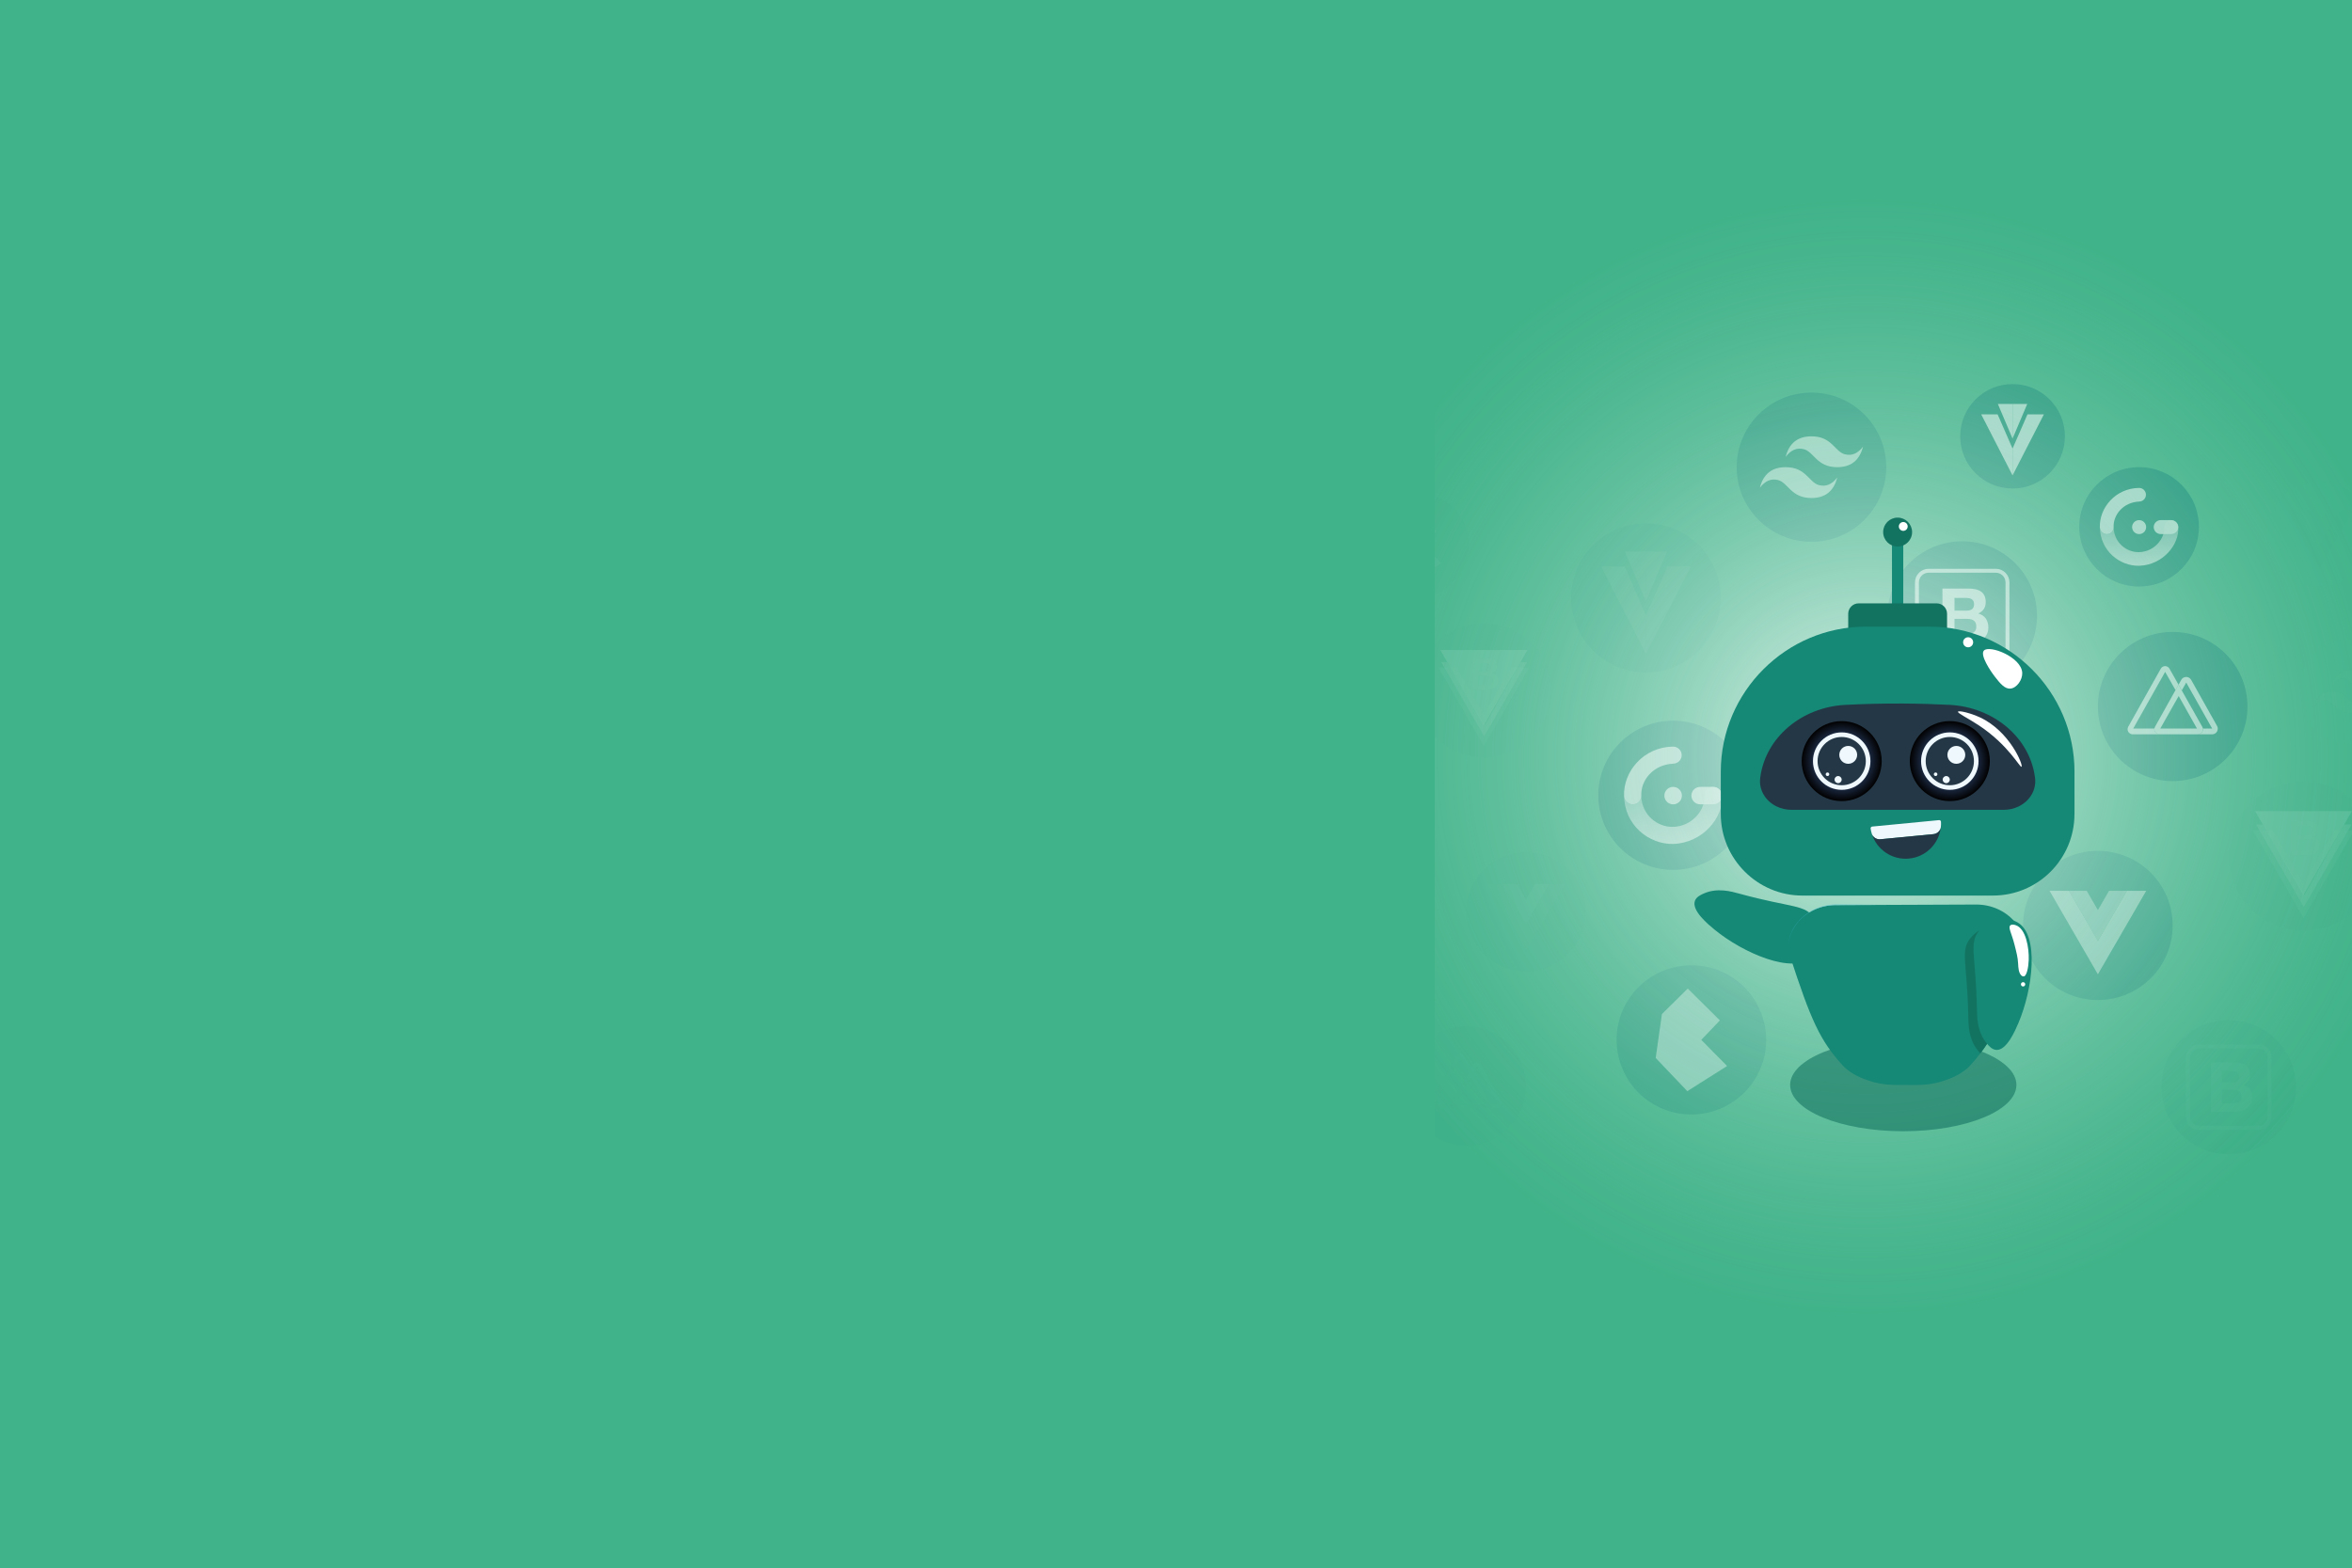
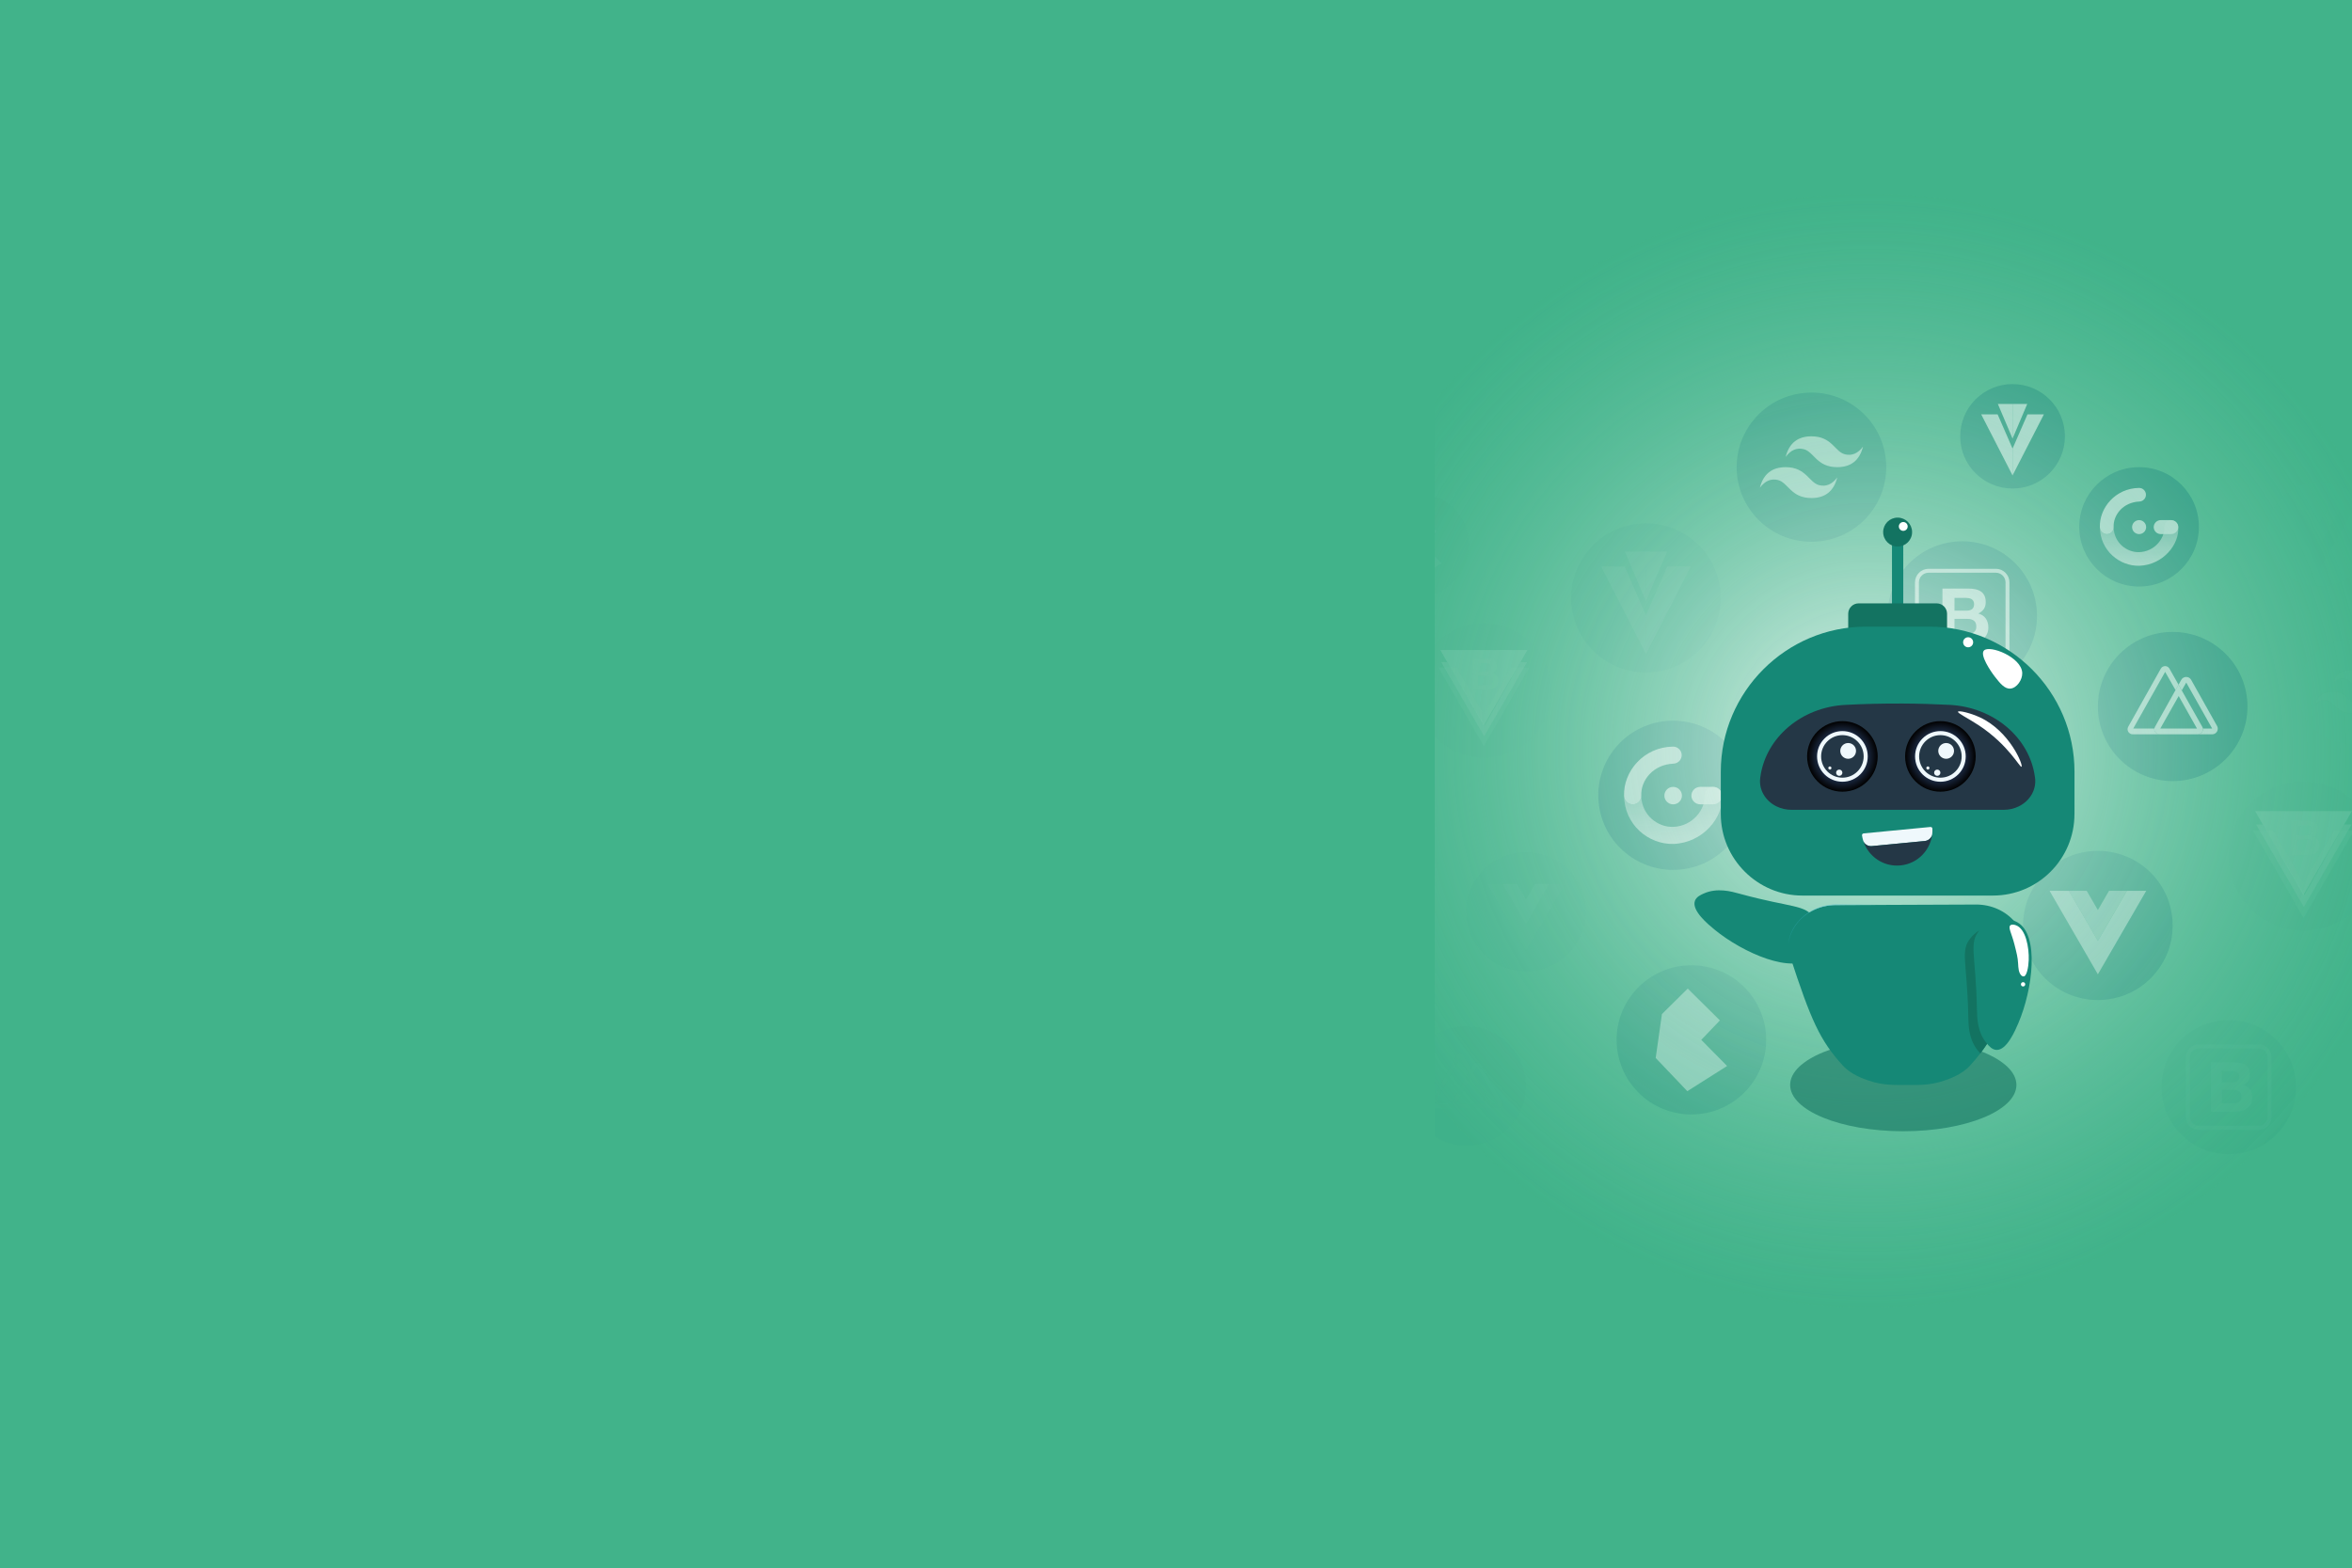
<svg xmlns="http://www.w3.org/2000/svg" width="600" height="400" viewBox="0 0 600 400" fill="none">
  <rect width="600" height="401" fill="#41B38A" />
  <mask id="mask0" mask-type="alpha" maskUnits="userSpaceOnUse" x="366" y="42" width="234" height="312">
    <rect x="366" y="42" width="234" height="312" fill="#C4C4C4" />
  </mask>
  <g mask="url(#mask0)">
    <g opacity="0.9">
      <path opacity="0.9" d="M426.811 221.953C437.347 221.953 445.889 213.431 445.889 202.92C445.889 192.408 437.347 183.886 426.811 183.886C416.274 183.886 407.732 192.408 407.732 202.92C407.732 213.431 416.274 221.953 426.811 221.953Z" fill="#158876" />
      <g opacity="0.9">
        <path opacity="0.9" d="M431.477 203C431.477 201.771 432.485 200.775 433.73 200.775H437.017C438.262 200.775 439.301 201.771 439.301 203C439.301 204.229 438.262 205.225 437.017 205.225H433.73C432.485 205.225 431.477 204.229 431.477 203Z" fill="white" />
        <path opacity="0.9" d="M424.585 203.004C424.585 201.771 425.588 200.775 426.824 200.775C428.06 200.775 429.063 201.771 429.063 203.004C429.063 204.238 428.06 205.234 426.824 205.234C425.588 205.234 424.585 204.233 424.585 203.004Z" fill="white" />
        <path opacity="0.9" fill-rule="evenodd" clip-rule="evenodd" d="M429.001 192.585C429.05 193.787 428.114 194.797 426.91 194.846C421.71 195.061 418.539 199.122 418.692 202.973C418.741 204.175 417.823 205.185 416.618 205.234C415.413 205.283 414.357 204.314 414.307 203.112C414.056 196.83 419.319 190.619 426.731 190.499C427.931 190.454 428.947 191.388 429.001 192.585Z" fill="white" />
        <path opacity="0.9" fill-rule="evenodd" clip-rule="evenodd" d="M414.298 202.884C414.329 210.475 420.576 215.488 426.9 215.331C434.361 215.068 439.749 208.607 439.301 202.844C439.198 201.646 438.132 200.717 436.927 200.775C435.723 200.833 434.796 201.852 434.854 203.049C435.024 206.552 431.782 210.841 426.793 210.98C422.829 211.078 418.866 207.977 418.691 203.152C418.646 204.269 417.759 205.185 416.617 205.23C415.413 205.279 414.356 204.309 414.307 203.107C414.302 203.04 414.302 202.964 414.298 202.884Z" fill="url(#paint0_linear)" />
      </g>
    </g>
    <g opacity="0.8">
      <path opacity="0.8" d="M462.105 138.233C472.642 138.233 481.184 129.712 481.184 119.2C481.184 108.688 472.642 100.167 462.105 100.167C451.569 100.167 443.027 108.688 443.027 119.2C443.027 129.712 451.569 138.233 462.105 138.233Z" fill="#158876" />
      <path opacity="0.8" fill-rule="evenodd" clip-rule="evenodd" d="M455.527 116.578C456.404 113.079 458.599 111.328 462.106 111.328C467.368 111.328 468.026 115.264 470.66 115.921C472.415 116.359 473.951 115.702 475.263 113.95C474.386 117.449 472.191 119.2 468.685 119.2C463.422 119.2 462.764 115.264 460.131 114.607C458.375 114.169 456.839 114.826 455.527 116.578ZM448.948 124.45C449.825 120.952 452.02 119.2 455.527 119.2C460.789 119.2 461.447 123.136 464.081 123.793C465.836 124.231 467.372 123.574 468.685 121.823C467.807 125.321 465.612 127.073 462.106 127.073C456.843 127.073 456.185 123.136 453.552 122.48C451.796 122.046 450.26 122.703 448.948 124.45Z" fill="white" />
    </g>
    <g opacity="0.9">
      <path opacity="0.9" d="M500.567 176.179C511.104 176.179 519.645 167.658 519.645 157.146C519.645 146.634 511.104 138.113 500.567 138.113C490.03 138.113 481.489 146.634 481.489 157.146C481.489 167.658 490.03 176.179 500.567 176.179Z" fill="#158876" />
      <g opacity="0.9">
        <path opacity="0.9" d="M489.017 165.698C489.017 167.337 490.352 168.669 491.995 168.669H509.134C510.778 168.669 512.113 167.337 512.113 165.698V148.599C512.113 146.959 510.778 145.628 509.134 145.628H491.995C490.352 145.628 489.017 146.959 489.017 148.599V165.698Z" stroke="white" stroke-miterlimit="10" />
        <path opacity="0.9" d="M498.596 155.819V152.557H501.476C501.749 152.557 502.014 152.58 502.269 152.624C502.524 152.669 502.748 152.75 502.945 152.87C503.142 152.986 503.299 153.152 503.415 153.357C503.532 153.567 503.59 153.831 503.59 154.157C503.59 154.742 503.415 155.167 503.062 155.426C502.708 155.685 502.26 155.814 501.709 155.814H498.596V155.819ZM495.52 150.172V164.12H502.296C502.923 164.12 503.532 164.044 504.127 163.888C504.723 163.732 505.251 163.49 505.713 163.164C506.174 162.838 506.546 162.418 506.819 161.904C507.092 161.39 507.231 160.783 507.231 160.077C507.231 159.206 507.02 158.459 506.595 157.838C506.17 157.217 505.529 156.788 504.665 156.538C505.292 156.239 505.767 155.855 506.085 155.386C506.403 154.916 506.564 154.331 506.564 153.625C506.564 152.973 506.456 152.428 506.241 151.986C506.026 151.543 505.722 151.186 505.332 150.922C504.942 150.659 504.472 150.462 503.921 150.346C503.375 150.23 502.766 150.172 502.099 150.172H495.52ZM498.596 161.739V157.91H501.946C502.614 157.91 503.147 158.062 503.554 158.37C503.957 158.678 504.163 159.188 504.163 159.903C504.163 160.269 504.101 160.568 503.975 160.801C503.85 161.033 503.684 161.221 503.474 161.359C503.263 161.498 503.021 161.591 502.748 161.654C502.475 161.712 502.188 161.743 501.888 161.743H498.596V161.739Z" fill="white" />
      </g>
    </g>
    <g opacity="0.4">
      <path opacity="0.4" d="M419.887 171.591C430.424 171.591 438.965 163.069 438.965 152.557C438.965 142.046 430.424 133.524 419.887 133.524C409.35 133.524 400.808 142.046 400.808 152.557C400.808 163.069 409.35 171.591 419.887 171.591Z" fill="#158876" />
      <g opacity="0.4">
        <path opacity="0.4" d="M419.887 140.758H414.53L419.887 153.393" fill="white" />
        <path opacity="0.4" d="M419.887 140.758H425.248L419.887 153.393" fill="white" />
        <path opacity="0.4" d="M419.887 157.039V166.81L408.458 144.547H414.445" fill="white" />
        <path opacity="0.4" d="M419.887 157.039V166.81L431.316 144.547H425.333" fill="white" />
      </g>
    </g>
    <g opacity="0.9">
      <path opacity="0.9" d="M554.251 199.301C564.788 199.301 573.329 190.779 573.329 180.267C573.329 169.756 564.788 161.234 554.251 161.234C543.714 161.234 535.173 169.756 535.173 180.267C535.173 190.779 543.714 199.301 554.251 199.301Z" fill="#158876" />
      <g opacity="0.9">
        <path opacity="0.9" d="M565.586 185.249L558.958 173.445C558.411 172.484 557.001 172.484 556.454 173.445L555.747 174.705L556.571 176.166L557.717 174.164L564.328 185.888H561.972C562.093 186.634 561.448 187.367 560.525 187.367H564.337C565.42 187.362 566.11 186.183 565.586 185.249Z" fill="white" />
        <path opacity="0.9" d="M549.584 185.888H544.192L552.334 171.434L554.981 176.085L555.751 174.709L553.436 170.608C552.943 169.737 551.712 169.741 551.224 170.612L542.911 185.437C542.423 186.304 543.068 187.367 544.08 187.367H551.035C550.108 187.362 549.459 186.634 549.584 185.888Z" fill="white" />
        <path opacity="0.9" d="M561.967 185.888C561.945 185.754 561.9 185.62 561.829 185.49L556.571 176.166L555.747 174.705L554.977 176.081L549.723 185.49C549.652 185.62 549.607 185.754 549.584 185.884C549.464 186.63 550.108 187.362 551.031 187.362H551.291H560.521C561.444 187.362 562.088 186.634 561.967 185.888ZM551.094 185.888L555.787 177.596L560.454 185.888H551.094Z" fill="white" />
      </g>
    </g>
    <g opacity="0.8">
      <path opacity="0.8" d="M535.173 255.167C545.709 255.167 554.251 246.646 554.251 236.134C554.251 225.622 545.709 217.101 535.173 217.101C524.636 217.101 516.094 225.622 516.094 236.134C516.094 246.646 524.636 255.167 535.173 255.167Z" fill="#158876" />
      <g opacity="0.8">
        <path opacity="0.8" d="M542.571 227.296L535.172 240.075L527.778 227.296H522.848L535.172 248.595L547.502 227.296H542.571Z" fill="white" />
        <g opacity="0.8">
          <path opacity="0.8" d="M538.021 227.296L535.172 232.216L532.324 227.296H527.774L535.168 240.075L542.562 227.296H538.021Z" fill="white" />
        </g>
      </g>
    </g>
    <g opacity="0.2">
      <path opacity="0.2" d="M587.634 237.461C598.17 237.461 606.712 228.939 606.712 218.428C606.712 207.916 598.17 199.394 587.634 199.394C577.097 199.394 568.555 207.916 568.555 218.428C568.555 228.939 577.097 237.461 587.634 237.461Z" fill="#158876" />
      <path opacity="0.5" fill-rule="evenodd" clip-rule="evenodd" d="M597.997 210.376L587.876 228.364L577.248 210.376H575.533L587.714 231.416L599.887 210.376H597.997Z" fill="white" />
      <path opacity="0.69" d="M575.282 206.954H599.976L587.589 228.36L575.282 206.954Z" fill="white" />
      <path opacity="0.2" fill-rule="evenodd" clip-rule="evenodd" d="M595.386 211.9L587.643 225.29L579.886 211.9H574.722L587.638 234.213L600.541 211.9H595.386Z" fill="white" />
      <path opacity="0.2" fill-rule="evenodd" clip-rule="evenodd" d="M584.427 209.429H588.717C589.501 209.429 590.133 209.608 590.616 209.97C591.096 210.323 591.324 210.868 591.324 211.596C591.324 212.052 591.221 212.427 591.006 212.745C590.791 213.062 590.473 213.299 590.07 213.477V213.504C590.612 213.616 591.019 213.87 591.311 214.273C591.588 214.666 591.727 215.171 591.727 215.76C591.727 216.113 591.664 216.431 591.539 216.734C591.414 217.038 591.221 217.288 590.957 217.503C590.692 217.731 590.361 217.896 589.945 218.021C589.542 218.16 589.044 218.222 588.476 218.222H584.427V209.429ZM585.972 213.115H588.489C588.856 213.115 589.174 213.004 589.412 212.798C589.662 212.584 589.779 212.28 589.779 211.891C589.779 211.449 589.676 211.136 589.452 210.944C589.237 210.765 588.91 210.68 588.489 210.68H585.972V213.115ZM585.972 216.962H588.704C589.174 216.962 589.537 216.837 589.792 216.596C590.043 216.355 590.186 216.015 590.186 215.573C590.186 215.13 590.061 214.804 589.792 214.563C589.528 214.322 589.174 214.21 588.704 214.21H585.972V216.962Z" fill="white" />
    </g>
    <g opacity="0.7">
      <path opacity="0.7" d="M431.477 284.36C442.014 284.36 450.556 275.839 450.556 265.327C450.556 254.815 442.014 246.294 431.477 246.294C420.94 246.294 412.399 254.815 412.399 265.327C412.399 275.839 420.94 284.36 431.477 284.36Z" fill="#158876" />
      <path opacity="0.7" d="M423.962 258.746L430.546 252.241L438.746 260.359L433.999 265.327L440.582 271.989L430.438 278.414L422.372 269.943L423.962 258.746Z" fill="white" />
    </g>
    <g opacity="0.2">
      <path opacity="0.2" d="M378.541 193.309C388.024 193.309 395.712 185.64 395.712 176.179C395.712 166.719 388.024 159.049 378.541 159.049C369.058 159.049 361.37 166.719 361.37 176.179C361.37 185.64 369.058 193.309 378.541 193.309Z" fill="#158876" />
      <path opacity="0.5" fill-rule="evenodd" clip-rule="evenodd" d="M387.865 168.932L378.756 185.119L369.19 168.932H367.649L378.613 187.867L389.567 168.932H387.865Z" fill="white" />
      <path opacity="0.69" d="M367.421 165.854H389.648L378.501 185.119L367.421 165.854Z" fill="white" />
      <path opacity="0.2" fill-rule="evenodd" clip-rule="evenodd" d="M385.514 170.308L378.545 182.363L371.563 170.308H366.919L378.545 190.392L390.158 170.308H385.514Z" fill="white" />
      <path opacity="0.2" fill-rule="evenodd" clip-rule="evenodd" d="M375.652 168.079H379.513C380.22 168.079 380.789 168.24 381.219 168.566C381.654 168.883 381.855 169.375 381.855 170.031C381.855 170.442 381.766 170.782 381.569 171.063C381.376 171.349 381.089 171.564 380.727 171.72V171.743C381.215 171.845 381.582 172.073 381.842 172.435C382.093 172.788 382.218 173.244 382.218 173.775C382.218 174.093 382.16 174.379 382.048 174.651C381.936 174.924 381.761 175.152 381.524 175.344C381.286 175.549 380.991 175.697 380.615 175.808C380.252 175.933 379.804 175.992 379.293 175.992H375.648V168.079H375.652ZM377.041 171.399H379.307C379.638 171.399 379.92 171.296 380.14 171.113C380.368 170.92 380.471 170.648 380.471 170.295C380.471 169.897 380.382 169.611 380.176 169.442C379.983 169.281 379.688 169.205 379.311 169.205H377.045V171.399H377.041ZM377.041 174.861H379.499C379.92 174.861 380.252 174.749 380.48 174.531C380.709 174.312 380.834 174.008 380.834 173.61C380.834 173.212 380.722 172.918 380.48 172.703C380.243 172.489 379.92 172.386 379.499 172.386H377.041V174.861Z" fill="white" />
    </g>
    <g opacity="0.3">
      <path opacity="0.3" d="M568.555 294.516C578.039 294.516 585.726 286.847 585.726 277.386C585.726 267.925 578.039 260.256 568.555 260.256C559.072 260.256 551.385 267.925 551.385 277.386C551.385 286.847 559.072 294.516 568.555 294.516Z" fill="#158876" />
      <g opacity="0.3">
        <path opacity="0.3" d="M558.165 285.08C558.165 286.559 559.366 287.752 560.844 287.752H576.268C577.75 287.752 578.946 286.554 578.946 285.08V269.692C578.946 268.214 577.746 267.021 576.268 267.021H560.844C559.361 267.021 558.165 268.218 558.165 269.692V285.08Z" stroke="white" stroke-miterlimit="10" />
        <path opacity="0.3" d="M566.782 276.189V273.253H569.375C569.621 273.253 569.859 273.276 570.087 273.316C570.316 273.356 570.517 273.432 570.696 273.535C570.871 273.642 571.014 273.785 571.117 273.973C571.225 274.16 571.274 274.402 571.274 274.692C571.274 275.219 571.117 275.599 570.799 275.836C570.481 276.068 570.078 276.189 569.581 276.189H566.782ZM564.014 271.109V283.663H570.114C570.678 283.663 571.229 283.592 571.762 283.453C572.295 283.315 572.774 283.096 573.191 282.801C573.607 282.506 573.939 282.131 574.185 281.666C574.431 281.202 574.557 280.657 574.557 280.022C574.557 279.236 574.364 278.566 573.984 278.007C573.603 277.449 573.021 277.06 572.246 276.837C572.81 276.568 573.236 276.22 573.522 275.8C573.809 275.38 573.952 274.848 573.952 274.218C573.952 273.633 573.854 273.142 573.661 272.739C573.468 272.342 573.195 272.02 572.841 271.779C572.488 271.538 572.067 271.368 571.574 271.261C571.081 271.153 570.535 271.104 569.935 271.104H564.014V271.109ZM566.782 281.519V278.074H569.796C570.396 278.074 570.875 278.213 571.243 278.485C571.605 278.762 571.789 279.222 571.789 279.866C571.789 280.192 571.735 280.464 571.623 280.674C571.511 280.884 571.364 281.054 571.175 281.175C570.987 281.3 570.768 281.385 570.522 281.438C570.275 281.492 570.016 281.519 569.747 281.519H566.782Z" fill="white" />
      </g>
    </g>
    <g opacity="0.9">
      <path opacity="0.9" d="M545.684 149.653C554.113 149.653 560.946 142.836 560.946 134.427C560.946 126.017 554.113 119.2 545.684 119.2C537.254 119.2 530.421 126.017 530.421 134.427C530.421 142.836 537.254 149.653 545.684 149.653Z" fill="#158876" />
      <g opacity="0.9">
        <path opacity="0.9" d="M549.419 134.489C549.419 133.506 550.225 132.707 551.223 132.707H553.852C554.847 132.707 555.68 133.502 555.68 134.489C555.68 135.472 554.847 136.272 553.852 136.272H551.223C550.225 136.272 549.419 135.477 549.419 134.489Z" fill="white" />
        <path opacity="0.9" d="M543.901 134.494C543.901 133.511 544.703 132.711 545.693 132.711C546.682 132.711 547.484 133.511 547.484 134.494C547.484 135.477 546.682 136.276 545.693 136.276C544.703 136.276 543.901 135.477 543.901 134.494Z" fill="white" />
        <path opacity="0.9" fill-rule="evenodd" clip-rule="evenodd" d="M547.435 126.161C547.476 127.122 546.728 127.93 545.765 127.971C541.604 128.145 539.069 131.389 539.19 134.476C539.231 135.436 538.496 136.245 537.533 136.285C536.57 136.326 535.724 135.548 535.684 134.588C535.482 129.561 539.692 124.593 545.621 124.499C546.58 124.454 547.395 125.201 547.435 126.161Z" fill="white" />
        <path opacity="0.9" fill-rule="evenodd" clip-rule="evenodd" d="M535.674 134.4C535.697 140.472 540.699 144.484 545.755 144.359C551.725 144.144 556.033 138.979 555.675 134.369C555.59 133.412 554.739 132.666 553.776 132.715C552.813 132.76 552.07 133.578 552.115 134.538C552.249 137.34 549.656 140.776 545.666 140.883C542.495 140.959 539.324 138.479 539.185 134.623C539.149 135.517 538.442 136.25 537.528 136.285C536.565 136.326 535.719 135.548 535.679 134.588C535.679 134.525 535.674 134.462 535.674 134.4Z" fill="url(#paint1_linear)" />
      </g>
    </g>
    <g opacity="0.25">
      <path opacity="0.25" d="M389.285 247.867C397.715 247.867 404.548 241.049 404.548 232.64C404.548 224.231 397.715 217.413 389.285 217.413C380.856 217.413 374.022 224.231 374.022 232.64C374.022 241.049 380.856 247.867 389.285 247.867Z" fill="#158876" />
      <g opacity="0.25">
        <path opacity="0.25" d="M395.201 225.567L389.285 235.79L383.369 225.567H379.424L389.285 242.608L399.147 225.567H395.201Z" fill="white" />
        <g opacity="0.8">
          <path opacity="0.8" d="M391.565 225.567L389.285 229.504L387.006 225.567H383.365L389.281 235.79L395.197 225.567H391.565Z" fill="white" />
        </g>
      </g>
    </g>
    <g opacity="0.2">
      <path opacity="0.2" d="M374.022 292.295C382.452 292.295 389.285 285.478 389.285 277.069C389.285 268.659 382.452 261.842 374.022 261.842C365.593 261.842 358.76 268.659 358.76 277.069C358.76 285.478 365.593 292.295 374.022 292.295Z" fill="#158876" />
      <g opacity="0.2">
        <path opacity="0.2" d="M383.087 281.054L377.784 271.614C377.35 270.845 376.217 270.845 375.782 271.614L375.214 272.623L375.872 273.789L376.79 272.19L382.079 281.568H380.194C380.292 282.167 379.773 282.748 379.038 282.748H382.088C382.957 282.748 383.508 281.8 383.087 281.054Z" fill="white" />
        <path opacity="0.2" d="M370.287 281.564H365.975L372.486 270.001L374.605 273.722L375.218 272.623L373.364 269.339C372.97 268.642 371.985 268.647 371.595 269.344L364.945 281.202C364.555 281.899 365.07 282.748 365.881 282.748H371.443C370.704 282.748 370.189 282.162 370.287 281.564Z" fill="white" />
        <path opacity="0.2" d="M380.194 281.564C380.176 281.456 380.14 281.349 380.082 281.246L375.872 273.789L375.214 272.623L374.6 273.722L370.395 281.246C370.337 281.349 370.301 281.456 370.283 281.564C370.184 282.162 370.704 282.743 371.438 282.743H371.644H379.029C379.773 282.743 380.292 282.162 380.194 281.564ZM371.496 281.564L375.249 274.929L378.98 281.564H371.496Z" fill="white" />
      </g>
    </g>
    <g opacity="0.1">
      <path opacity="0.1" d="M599.645 189.766C607.021 189.766 613 183.801 613 176.443C613 169.085 607.021 163.12 599.645 163.12C592.269 163.12 586.29 169.085 586.29 176.443C586.29 183.801 592.269 189.766 599.645 189.766Z" fill="#158876" />
      <path opacity="0.1" fill-rule="evenodd" clip-rule="evenodd" d="M595.037 174.602C595.65 172.154 597.186 170.925 599.64 170.925C603.326 170.925 603.788 173.682 605.628 174.142C606.855 174.45 607.93 173.99 608.853 172.766C608.239 175.214 606.703 176.443 604.249 176.443C600.563 176.443 600.102 173.686 598.261 173.226C597.034 172.918 595.959 173.378 595.037 174.602ZM590.433 180.115C591.046 177.667 592.582 176.438 595.037 176.438C598.722 176.438 599.184 179.195 601.024 179.655C602.251 179.963 603.326 179.503 604.249 178.279C603.635 180.727 602.099 181.956 599.645 181.956C595.959 181.956 595.498 179.199 593.657 178.739C592.43 178.431 591.355 178.891 590.433 180.115Z" fill="white" />
    </g>
    <g opacity="0.1">
      <path opacity="0.1" d="M591.727 149.609C599.103 149.609 605.082 143.644 605.082 136.285C605.082 128.927 599.103 122.962 591.727 122.962C584.351 122.962 578.372 128.927 578.372 136.285C578.372 143.644 584.351 149.609 591.727 149.609Z" fill="#158876" />
      <g opacity="0.1">
        <path opacity="0.1" d="M596.904 130.093L591.727 139.042L586.55 130.093H583.102L591.727 145.007L600.357 130.093H596.904Z" fill="white" />
        <g opacity="0.8">
          <path opacity="0.8" d="M593.72 130.093L591.727 133.538L589.734 130.093H586.55L591.727 139.038L596.904 130.093H593.72Z" fill="white" />
        </g>
      </g>
    </g>
    <g opacity="0.9">
      <path opacity="0.9" d="M513.407 124.647C520.783 124.647 526.762 118.682 526.762 111.323C526.762 103.965 520.783 98 513.407 98C506.031 98 500.052 103.965 500.052 111.323C500.052 118.682 506.031 124.647 513.407 124.647Z" fill="#158876" />
      <g opacity="0.9">
        <path opacity="0.9" d="M513.407 103.067H509.654L513.407 111.909" fill="white" />
        <path opacity="0.9" d="M513.407 103.067H517.156L513.407 111.909" fill="white" />
        <path opacity="0.9" d="M513.407 114.46V121.305L505.404 105.721H509.596" fill="white" />
        <path opacity="0.9" d="M513.407 114.464V121.305L521.406 105.721H517.214" fill="white" />
      </g>
    </g>
    <g opacity="0.3">
      <path opacity="0.15" d="M361.371 152.365C368.746 152.365 374.725 146.4 374.725 139.042C374.725 131.684 368.746 125.719 361.371 125.719C353.995 125.719 348.016 131.684 348.016 139.042C348.016 146.4 353.995 152.365 361.371 152.365Z" fill="#158876" />
      <path opacity="0.15" d="M356.108 134.431L360.717 129.878L366.458 135.562L363.135 139.042L367.743 143.702L360.641 148.201L354.998 142.272L356.108 134.431Z" fill="white" />
    </g>
-     <path opacity="0.81" d="M476.255 335.167C554.725 335.167 618.338 271.554 618.338 193.083C618.338 114.613 554.725 51 476.255 51C397.784 51 334.171 114.613 334.171 193.083C334.171 271.554 397.784 335.167 476.255 335.167Z" fill="url(#paint2_radial)" />
-     <path d="M485.527 137.023H482.648V155.933H485.527V137.023Z" fill="#158876" />
-     <path d="M487.779 135.76C487.779 137.798 486.127 139.45 484.089 139.45C482.052 139.45 480.399 137.798 480.399 135.76C480.399 133.722 482.052 132.07 484.089 132.07C486.127 132.07 487.779 133.722 487.779 135.76Z" fill="#137361" />
-     <path d="M486.653 134.322C486.653 134.946 486.151 135.448 485.527 135.448C484.904 135.448 484.401 134.946 484.401 134.322C484.401 133.699 484.904 133.196 485.527 133.196C486.151 133.196 486.653 133.699 486.653 134.322Z" fill="white" />
-     <path d="M495.966 157.628C495.873 157.639 495.814 157.102 495.366 156.268C495.366 156.268 495.156 155.878 494.914 155.547C494.139 154.483 491.52 154.506 491.314 154.506C487.23 154.541 484.604 154.284 484.604 154.308C484.604 154.327 486.521 154.288 487.924 154.261C491.882 154.179 494.24 153.969 495.253 155.029C495.674 155.469 495.884 156.042 495.884 156.042C496.173 156.821 496.075 157.612 495.966 157.628Z" fill="white" />
-     <path opacity="0.59" d="M485.531 288.641C501.471 288.641 514.393 283.352 514.393 276.827C514.393 270.302 501.471 265.013 485.531 265.013C469.591 265.013 456.669 270.302 456.669 276.827C456.669 283.352 469.591 288.641 485.531 288.641Z" fill="#137361" />
-     <path d="M443.729 228.023C457.269 231.732 460.465 230.692 462.88 234.323C463.157 234.74 464.572 236.868 464.287 239.603C464.061 241.781 462.849 243.461 462.086 244.201C457.449 248.69 444.687 243.2 437.378 237.191C435.784 235.882 431.509 232.367 432.37 229.874C432.725 228.853 433.82 228.342 434.607 227.992C438.083 226.429 441.687 227.462 443.729 228.023Z" fill="#158876" />
-     <path d="M494.041 166.375H474.142C472.672 166.375 471.484 165.187 471.484 163.718V156.607C471.484 155.138 472.672 153.949 474.142 153.949H494.041C495.51 153.949 496.699 155.138 496.699 156.607V163.718C496.695 165.187 495.506 166.375 494.041 166.375Z" fill="#137361" />
-     <path d="M529.2 207.706C529.2 219.193 519.887 228.506 508.4 228.506H459.779C448.338 228.506 438.979 219.146 438.979 207.706V196.901C438.979 176.545 455.633 159.891 475.988 159.891H492.198C512.554 159.891 529.208 176.545 529.208 196.901V207.706H529.2Z" fill="#158876" />
-     <path d="M515.009 205.738C513.828 206.323 512.503 206.627 511.159 206.627H457.016C455.672 206.627 454.347 206.323 453.166 205.738C450.267 204.304 448.631 201.409 449.04 198.44L449.071 198.226C450.458 188.169 459.568 180.434 470.736 179.854C475.462 179.608 480.419 179.479 485.59 179.511C489.642 179.534 493.558 179.655 497.33 179.846C508.54 180.422 517.717 188.126 519.108 198.222C519.119 198.296 519.127 198.366 519.139 198.44C519.548 201.409 517.908 204.304 515.009 205.738Z" fill="#243746" />
-     <path d="M469.82 204.41C475.459 204.41 480.029 199.839 480.029 194.201C480.029 188.562 475.459 183.992 469.82 183.992C464.182 183.992 459.611 188.562 459.611 194.201C459.611 199.839 464.182 204.41 469.82 204.41Z" fill="url(#paint3_radial)" />
-     <path d="M469.82 201.53C473.868 201.53 477.15 198.249 477.15 194.201C477.15 190.153 473.868 186.871 469.82 186.871C465.772 186.871 462.491 190.153 462.491 194.201C462.491 198.249 465.772 201.53 469.82 201.53Z" fill="#EFF8FC" />
-     <path d="M469.82 200.357C473.22 200.357 475.977 197.601 475.977 194.201C475.977 190.8 473.22 188.044 469.82 188.044C466.42 188.044 463.664 190.8 463.664 194.201C463.664 197.601 466.42 200.357 469.82 200.357Z" fill="#243746" />
-     <path d="M473.764 192.607C473.764 193.865 472.743 194.886 471.484 194.886C470.225 194.886 469.205 193.865 469.205 192.607C469.205 191.348 470.225 190.327 471.484 190.327C472.743 190.324 473.764 191.344 473.764 192.607Z" fill="#EFF8FC" />
-     <path d="M468.908 199.827C469.41 199.827 469.816 199.421 469.816 198.919C469.816 198.418 469.41 198.011 468.908 198.011C468.407 198.011 468 198.418 468 198.919C468 199.421 468.407 199.827 468.908 199.827Z" fill="#EFF8FC" />
-     <path d="M466.652 197.556C466.652 197.805 466.45 198.011 466.196 198.011C465.947 198.011 465.741 197.809 465.741 197.556C465.741 197.306 465.943 197.1 466.196 197.1C466.45 197.1 466.652 197.302 466.652 197.556Z" fill="#EFF8FC" />
-     <path d="M497.4 204.41C503.038 204.41 507.609 199.839 507.609 194.201C507.609 188.562 503.038 183.992 497.4 183.992C491.762 183.992 487.191 188.562 487.191 194.201C487.191 199.839 491.762 204.41 497.4 204.41Z" fill="url(#paint4_radial)" />
-     <path d="M497.4 201.53C501.448 201.53 504.73 198.249 504.73 194.201C504.73 190.153 501.448 186.871 497.4 186.871C493.352 186.871 490.071 190.153 490.071 194.201C490.071 198.249 493.352 201.53 497.4 201.53Z" fill="#EFF8FC" />
-     <path d="M497.4 200.357C500.8 200.357 503.557 197.601 503.557 194.201C503.557 190.8 500.8 188.044 497.4 188.044C494 188.044 491.244 190.8 491.244 194.201C491.244 197.601 494 200.357 497.4 200.357Z" fill="#243746" />
-     <path d="M501.344 192.607C501.344 193.865 500.323 194.886 499.064 194.886C497.805 194.886 496.785 193.865 496.785 192.607C496.785 191.348 497.805 190.327 499.064 190.327C500.323 190.324 501.344 191.344 501.344 192.607Z" fill="#EFF8FC" />
-     <path d="M496.492 199.827C496.994 199.827 497.4 199.421 497.4 198.919C497.4 198.418 496.994 198.011 496.492 198.011C495.991 198.011 495.584 198.418 495.584 198.919C495.584 199.421 495.991 199.827 496.492 199.827Z" fill="#EFF8FC" />
-     <path d="M494.236 197.556C494.236 197.805 494.034 198.011 493.78 198.011C493.531 198.011 493.324 197.809 493.324 197.556C493.324 197.306 493.527 197.1 493.78 197.1C494.03 197.1 494.236 197.302 494.236 197.556Z" fill="#EFF8FC" />
-     <path d="M515.877 171.729C515.928 173.451 514.521 175.513 512.908 175.692C511.396 175.856 510.192 174.313 508.946 172.723C507.718 171.152 505.037 167.123 506.105 165.986C507.516 164.478 515.761 167.665 515.877 171.729Z" fill="white" />
-     <path d="M502.076 165.16C502.784 165.16 503.358 164.586 503.358 163.878C503.358 163.17 502.784 162.596 502.076 162.596C501.368 162.596 500.794 163.17 500.794 163.878C500.794 164.586 501.368 165.16 502.076 165.16Z" fill="white" />
-     <path d="M515.694 195.638C515.281 195.931 512.413 190.082 504.71 185.013C502.002 183.232 499.329 181.962 499.489 181.591C499.648 181.217 502.66 181.915 505.072 183.033C512.749 186.598 516.185 195.296 515.694 195.638Z" fill="white" />
-     <path d="M495.117 211.006C495.015 211.984 494.201 212.737 493.223 212.834L479.698 214.139C478.72 214.233 477.777 213.652 477.493 212.709C477.364 212.292 477.267 211.86 477.2 211.416C477.181 211.295 477.216 211.17 477.29 211.069C477.368 210.971 477.481 210.909 477.602 210.897L494.665 209.253C494.785 209.241 494.906 209.28 495 209.362C495.093 209.444 495.148 209.557 495.152 209.678C495.175 210.126 495.163 210.57 495.117 211.006Z" fill="#EFF8FC" />
-     <path d="M495.117 211.01C494.684 215.203 491.353 218.651 486.996 219.065C482.702 219.481 478.821 216.816 477.547 212.873C477.886 213.715 478.775 214.229 479.698 214.135L493.227 212.834C494.205 212.737 495.015 211.984 495.117 211.01Z" fill="#243746" />
-     <path d="M516.427 241.384C516.427 241.509 516.427 241.626 516.423 241.742C516.38 242.876 516.115 243.73 515.987 244.115C512.266 255.49 510.033 261.486 506.904 266.338C506.362 267.175 505.797 267.978 505.185 268.769C504.387 269.821 503.51 270.85 502.54 271.91C500.377 274.259 497.112 275.323 496.056 275.693C492.202 277.053 488.8 276.808 486.537 276.827H486.143C483.875 276.804 480.477 277.053 476.624 275.693C475.572 275.327 472.295 274.263 470.14 271.91C464.198 265.441 461.91 260.068 456.693 244.119C456.568 243.753 456.319 242.958 456.26 241.894C456.245 241.587 456.237 241.279 456.256 240.971C456.369 239.066 457.141 237.195 458.516 235.489C460.866 232.562 464.498 230.957 468.254 230.941L486.346 230.867L504.11 230.797C507.944 230.781 511.662 232.391 514.101 235.356C515.278 236.794 516.03 238.345 516.306 239.942C516.345 240.168 516.376 240.402 516.4 240.628C516.411 240.87 516.427 241.127 516.427 241.384Z" fill="#158876" />
-     <path d="M486.338 230.856L468.246 230.93C464.49 230.945 460.862 232.551 458.509 235.477C457.137 237.184 456.365 239.054 456.249 240.959C456.342 239.003 457.145 237.086 458.579 235.34C461.01 232.375 464.731 230.766 468.569 230.781L486.338 230.856Z" fill="url(#paint5_linear)" />
-     <path d="M504.32 257.512C504.055 243.476 502.158 240.702 504.959 237.363C505.283 236.981 506.923 235.021 509.624 234.522C511.778 234.125 513.731 234.814 514.654 235.337C520.269 238.52 518.605 252.314 514.903 261.019C514.097 262.916 511.934 268.009 509.296 267.888C508.217 267.838 507.418 266.93 506.861 266.275C504.387 263.38 504.359 259.628 504.32 257.512Z" fill="#158876" />
-     <path d="M506.9 266.334C506.358 267.171 505.793 267.974 505.182 268.765C504.987 268.566 504.815 268.364 504.659 268.181C502.185 265.285 502.158 261.537 502.119 259.417C501.854 245.382 499.952 242.611 502.758 239.272C502.964 239.023 503.713 238.13 504.936 237.39C502.169 240.718 504.055 243.515 504.32 257.508C504.359 259.624 504.39 263.376 506.861 266.275C506.877 266.295 506.892 266.314 506.9 266.334Z" fill="#137361" />
-     <path d="M514.822 245.826C514.744 244.318 514.459 243.208 513.894 240.99C513.154 238.088 512.227 236.673 512.831 236.112C513.224 235.746 513.996 235.995 514.171 236.05C516.824 236.895 517.647 241.871 517.53 244.988C517.46 246.894 516.996 249.029 516.295 249.123C516.185 249.138 515.909 249.123 515.714 248.951C514.935 248.261 514.884 246.972 514.822 245.826Z" fill="white" />
-     <path d="M516.641 251.149C516.641 251.453 516.396 251.698 516.092 251.698C515.788 251.698 515.542 251.453 515.542 251.149C515.542 250.845 515.788 250.599 516.092 250.599C516.396 250.599 516.641 250.845 516.641 251.149Z" fill="white" />
+     <path opacity="0.81" d="M476.663 333.587C555.134 333.587 618.747 269.974 618.747 191.503C618.747 113.033 555.134 49.42 476.663 49.42C398.193 49.42 334.58 113.033 334.58 191.503C334.58 269.974 398.193 333.587 476.663 333.587Z" fill="url(#paint2_radial)" />
  </g>
+   <path d="M485.527 137.023H482.648V155.933H485.527V137.023Z" fill="#158876" />
+   <path d="M487.779 135.76C487.779 137.798 486.127 139.45 484.089 139.45C482.052 139.45 480.399 137.798 480.399 135.76C480.399 133.722 482.052 132.07 484.089 132.07C486.127 132.07 487.779 133.722 487.779 135.76Z" fill="#137361" />
+   <path d="M486.653 134.322C486.653 134.946 486.151 135.448 485.527 135.448C484.904 135.448 484.401 134.946 484.401 134.322C484.401 133.699 484.904 133.196 485.527 133.196C486.151 133.196 486.653 133.699 486.653 134.322Z" fill="white" />
+   <path d="M495.966 157.628C495.873 157.639 495.814 157.102 495.366 156.268C495.366 156.268 495.156 155.878 494.914 155.547C494.139 154.483 491.52 154.506 491.314 154.506C487.23 154.541 484.604 154.284 484.604 154.308C484.604 154.327 486.521 154.288 487.924 154.261C491.882 154.179 494.24 153.969 495.253 155.029C495.674 155.469 495.884 156.042 495.884 156.042C496.173 156.821 496.075 157.612 495.966 157.628Z" fill="white" />
+   <path opacity="0.59" d="M485.531 288.641C501.471 288.641 514.393 283.352 514.393 276.827C514.393 270.302 501.471 265.013 485.531 265.013C469.591 265.013 456.669 270.302 456.669 276.827C456.669 283.352 469.591 288.641 485.531 288.641Z" fill="#137361" />
+   <path d="M443.729 228.023C457.269 231.732 460.465 230.692 462.88 234.323C463.157 234.74 464.572 236.868 464.287 239.603C464.061 241.781 462.849 243.461 462.086 244.201C457.449 248.69 444.687 243.2 437.378 237.191C435.784 235.882 431.509 232.367 432.37 229.874C432.725 228.853 433.82 228.342 434.607 227.992C438.083 226.429 441.687 227.462 443.729 228.023Z" fill="#158876" />
+   <path d="M494.041 166.375H474.142C472.672 166.375 471.484 165.187 471.484 163.718V156.607C471.484 155.138 472.672 153.949 474.142 153.949H494.041C495.51 153.949 496.699 155.138 496.699 156.607V163.718C496.695 165.187 495.506 166.375 494.041 166.375Z" fill="#137361" />
+   <path d="M529.2 207.706C529.2 219.193 519.887 228.506 508.4 228.506H459.779C448.338 228.506 438.979 219.146 438.979 207.706V196.901C438.979 176.545 455.633 159.891 475.988 159.891H492.198C512.554 159.891 529.208 176.545 529.208 196.901V207.706H529.2Z" fill="#158876" />
+   <path d="M492.922 212.755C492.82 213.734 492.006 214.486 491.028 214.583L477.503 215.888C476.525 215.982 475.582 215.401 475.298 214.458C475.169 214.041 475.072 213.609 475.005 213.165C474.986 213.044 475.021 212.919 475.095 212.818C475.173 212.72 475.286 212.658 475.407 212.646L492.47 211.002C492.59 210.99 492.711 211.029 492.805 211.111C492.898 211.193 492.953 211.306 492.957 211.427C492.98 211.875 492.968 212.319 492.922 212.755Z" fill="#EFF8FC" />
+   <path d="M492.922 212.759C492.489 216.952 489.158 220.401 484.801 220.814C480.507 221.231 476.626 218.565 475.352 214.622C475.691 215.464 476.579 215.978 477.503 215.884L491.032 214.583C492.01 214.486 492.82 213.734 492.922 212.759Z" fill="#243746" />
+   <path d="M515.009 205.738C513.828 206.323 512.503 206.627 511.159 206.627H457.016C455.672 206.627 454.347 206.323 453.166 205.738C450.267 204.304 448.631 201.409 449.04 198.44L449.071 198.226C450.458 188.169 459.568 180.434 470.736 179.854C475.462 179.608 480.419 179.479 485.59 179.511C489.642 179.534 493.558 179.655 497.33 179.846C508.54 180.422 517.717 188.126 519.108 198.222C519.119 198.296 519.127 198.366 519.139 198.44C519.548 201.409 517.908 204.304 515.009 205.738Z" fill="#243746" />
+   <path d="M515.877 171.729C515.928 173.451 514.521 175.513 512.908 175.692C511.396 175.856 510.192 174.313 508.946 172.723C507.718 171.152 505.037 167.123 506.105 165.986C507.516 164.478 515.761 167.665 515.877 171.729Z" fill="white" />
+   <path d="M502.076 165.16C502.784 165.16 503.358 164.586 503.358 163.878C503.358 163.17 502.784 162.596 502.076 162.596C501.368 162.596 500.794 163.17 500.794 163.878C500.794 164.586 501.368 165.16 502.076 165.16Z" fill="white" />
+   <path d="M515.694 195.638C515.281 195.931 512.413 190.082 504.71 185.013C502.002 183.232 499.329 181.962 499.489 181.591C499.648 181.217 502.66 181.915 505.072 183.033C512.749 186.598 516.185 195.296 515.694 195.638Z" fill="white" />
+   <path d="M516.427 241.384C516.427 241.509 516.427 241.626 516.423 241.742C516.38 242.876 516.115 243.73 515.987 244.115C512.266 255.49 510.033 261.486 506.904 266.338C506.362 267.175 505.797 267.978 505.185 268.769C504.387 269.821 503.51 270.85 502.54 271.91C500.377 274.259 497.112 275.323 496.056 275.693C492.202 277.053 488.8 276.808 486.537 276.827H486.143C483.875 276.804 480.477 277.053 476.624 275.693C475.572 275.327 472.295 274.263 470.14 271.91C464.198 265.441 461.91 260.068 456.693 244.119C456.568 243.753 456.319 242.958 456.26 241.894C456.245 241.587 456.237 241.279 456.256 240.971C456.369 239.066 457.141 237.195 458.516 235.489C460.866 232.562 464.498 230.957 468.254 230.941L486.346 230.867L504.11 230.797C507.944 230.781 511.662 232.391 514.101 235.356C515.278 236.794 516.03 238.345 516.306 239.942C516.345 240.168 516.376 240.402 516.4 240.628C516.411 240.87 516.427 241.127 516.427 241.384Z" fill="#158876" />
+   <path d="M486.338 230.856L468.246 230.93C464.49 230.945 460.862 232.551 458.509 235.477C457.137 237.184 456.365 239.054 456.249 240.959C456.342 239.003 457.145 237.086 458.579 235.34C461.01 232.375 464.731 230.766 468.569 230.781L486.338 230.856Z" fill="url(#paint3_linear)" />
+   <path d="M504.32 257.512C504.055 243.476 502.158 240.702 504.959 237.363C505.283 236.981 506.923 235.021 509.624 234.522C511.778 234.125 513.731 234.814 514.654 235.337C520.269 238.52 518.605 252.314 514.903 261.019C514.097 262.916 511.934 268.009 509.296 267.888C508.217 267.838 507.418 266.93 506.861 266.275C504.387 263.38 504.359 259.628 504.32 257.512Z" fill="#158876" />
+   <path d="M506.9 266.334C506.358 267.171 505.793 267.974 505.182 268.765C504.987 268.566 504.815 268.364 504.659 268.181C502.185 265.285 502.158 261.537 502.119 259.417C501.854 245.382 499.952 242.611 502.758 239.272C502.964 239.023 503.713 238.13 504.936 237.39C502.169 240.718 504.055 243.515 504.32 257.508C504.359 259.624 504.39 263.376 506.861 266.275C506.877 266.295 506.892 266.314 506.9 266.334Z" fill="#137361" />
+   <path d="M514.822 245.826C514.744 244.318 514.459 243.208 513.894 240.99C513.154 238.088 512.227 236.673 512.831 236.112C513.224 235.746 513.996 235.995 514.171 236.05C516.824 236.895 517.647 241.871 517.53 244.988C517.46 246.894 516.996 249.029 516.295 249.123C516.185 249.138 515.909 249.123 515.714 248.951C514.935 248.261 514.884 246.972 514.822 245.826Z" fill="white" />
+   <path d="M516.641 251.149C516.641 251.453 516.396 251.698 516.092 251.698C515.788 251.698 515.542 251.453 515.542 251.149C515.542 250.845 515.788 250.599 516.092 250.599C516.396 250.599 516.641 250.845 516.641 251.149Z" fill="white" />
+   <path d="M470 202C474.971 202 479 197.971 479 193C479 188.029 474.971 184 470 184C465.029 184 461 188.029 461 193C461 197.971 465.029 202 470 202Z" fill="url(#paint4_radial)" />
+   <path d="M470 199.461C473.569 199.461 476.461 196.569 476.461 193C476.461 189.431 473.569 186.539 470 186.539C466.431 186.539 463.539 189.431 463.539 193C463.539 196.569 466.431 199.461 470 199.461Z" fill="#EFF8FC" />
+   <path d="M470 198.427C472.997 198.427 475.427 195.998 475.427 193C475.427 190.002 472.997 187.573 470 187.573C467.002 187.573 464.572 190.002 464.572 193C464.572 195.998 467.002 198.427 470 198.427Z" fill="#243746" />
+   <path d="M473.476 191.595C473.476 192.705 472.576 193.605 471.467 193.605C470.357 193.605 469.457 192.705 469.457 191.595C469.457 190.485 470.357 189.585 471.467 189.585C472.576 189.582 473.476 190.482 473.476 191.595Z" fill="#EFF8FC" />
+   <path d="M469.196 197.96C469.638 197.96 469.997 197.602 469.997 197.16C469.997 196.718 469.638 196.36 469.196 196.36C468.754 196.36 468.396 196.718 468.396 197.16C468.396 197.602 468.754 197.96 469.196 197.96Z" fill="#EFF8FC" />
+   <path d="M467.207 195.958C467.207 196.177 467.029 196.36 466.805 196.36C466.585 196.36 466.403 196.181 466.403 195.958C466.403 195.738 466.582 195.556 466.805 195.556C467.029 195.556 467.207 195.734 467.207 195.958Z" fill="#EFF8FC" />
+   <path d="M495 202C499.971 202 504 197.971 504 193C504 188.029 499.971 184 495 184C490.029 184 486 188.029 486 193C486 197.971 490.029 202 495 202Z" fill="url(#paint5_radial)" />
+   <path d="M495 199.461C498.569 199.461 501.461 196.569 501.461 193C501.461 189.431 498.569 186.539 495 186.539C491.431 186.539 488.539 189.431 488.539 193C488.539 196.569 491.431 199.461 495 199.461Z" fill="#EFF8FC" />
+   <path d="M495 198.427C497.998 198.427 500.427 195.997 500.427 193C500.427 190.002 497.998 187.572 495 187.572C492.002 187.572 489.573 190.002 489.573 193C489.573 195.997 492.002 198.427 495 198.427Z" fill="#243746" />
+   <path d="M498.476 191.595C498.476 192.705 497.576 193.605 496.467 193.605C495.357 193.605 494.457 192.705 494.457 191.595C494.457 190.485 495.357 189.585 496.467 189.585C497.576 189.582 498.476 190.482 498.476 191.595Z" fill="#EFF8FC" />
+   <path d="M494.2 197.96C494.642 197.96 495 197.602 495 197.16C495 196.718 494.642 196.36 494.2 196.36C493.758 196.36 493.399 196.718 493.399 197.16C493.399 197.602 493.758 197.96 494.2 197.96Z" fill="#EFF8FC" />
+   <path d="M492.211 195.958C492.211 196.177 492.032 196.36 491.809 196.36C491.589 196.36 491.407 196.181 491.407 195.958C491.407 195.738 491.586 195.556 491.809 195.556C492.029 195.556 492.211 195.734 492.211 195.958Z" fill="#EFF8FC" />
  <defs>
    <linearGradient id="paint0_linear" x1="426.814" y1="215.338" x2="426.814" y2="200.778" gradientUnits="userSpaceOnUse">
      <stop stop-color="white" stop-opacity="0.95" />
      <stop offset="1" stop-color="white" stop-opacity="0.5" />
    </linearGradient>
    <linearGradient id="paint1_linear" x1="545.686" y1="144.362" x2="545.686" y2="132.713" gradientUnits="userSpaceOnUse">
      <stop stop-color="white" stop-opacity="0.95" />
      <stop offset="1" stop-color="white" stop-opacity="0.5" />
    </linearGradient>
-     <radialGradient id="paint2_radial" cx="0" cy="0" r="1" gradientUnits="userSpaceOnUse" gradientTransform="translate(476.255 193.085) scale(142.083)">
+     <radialGradient id="paint2_radial" cx="0" cy="0" r="1" gradientUnits="userSpaceOnUse" gradientTransform="translate(476.664 191.505) scale(142.083)">
      <stop offset="0.04" stop-color="white" />
      <stop offset="1" stop-color="#41B38A" stop-opacity="0.3" />
    </radialGradient>
-     <radialGradient id="paint3_radial" cx="0" cy="0" r="1" gradientUnits="userSpaceOnUse" gradientTransform="translate(469.819 194.2) scale(10.1042)">
+     <linearGradient id="paint3_linear" x1="464.626" y1="242.244" x2="492.669" y2="209.497" gradientUnits="userSpaceOnUse">
+       <stop offset="0.04" stop-color="#44BFE2" />
+       <stop offset="1" stop-color="#DCE38C" />
+     </linearGradient>
+     <radialGradient id="paint4_radial" cx="0" cy="0" r="1" gradientUnits="userSpaceOnUse" gradientTransform="translate(469.999 192.999) scale(8.90763)">
      <stop offset="0.13" stop-color="#4974B9" />
      <stop offset="1" stop-color="#020203" />
    </radialGradient>
-     <radialGradient id="paint4_radial" cx="0" cy="0" r="1" gradientUnits="userSpaceOnUse" gradientTransform="translate(497.401 194.2) scale(10.1042)">
+     <radialGradient id="paint5_radial" cx="0" cy="0" r="1" gradientUnits="userSpaceOnUse" gradientTransform="translate(495 192.999) scale(8.90763)">
      <stop offset="0.13" stop-color="#4974B9" />
      <stop offset="1" stop-color="#020203" />
    </radialGradient>
-     <linearGradient id="paint5_linear" x1="464.626" y1="242.244" x2="492.669" y2="209.497" gradientUnits="userSpaceOnUse">
-       <stop offset="0.04" stop-color="#44BFE2" />
-       <stop offset="1" stop-color="#DCE38C" />
-     </linearGradient>
  </defs>
</svg>
